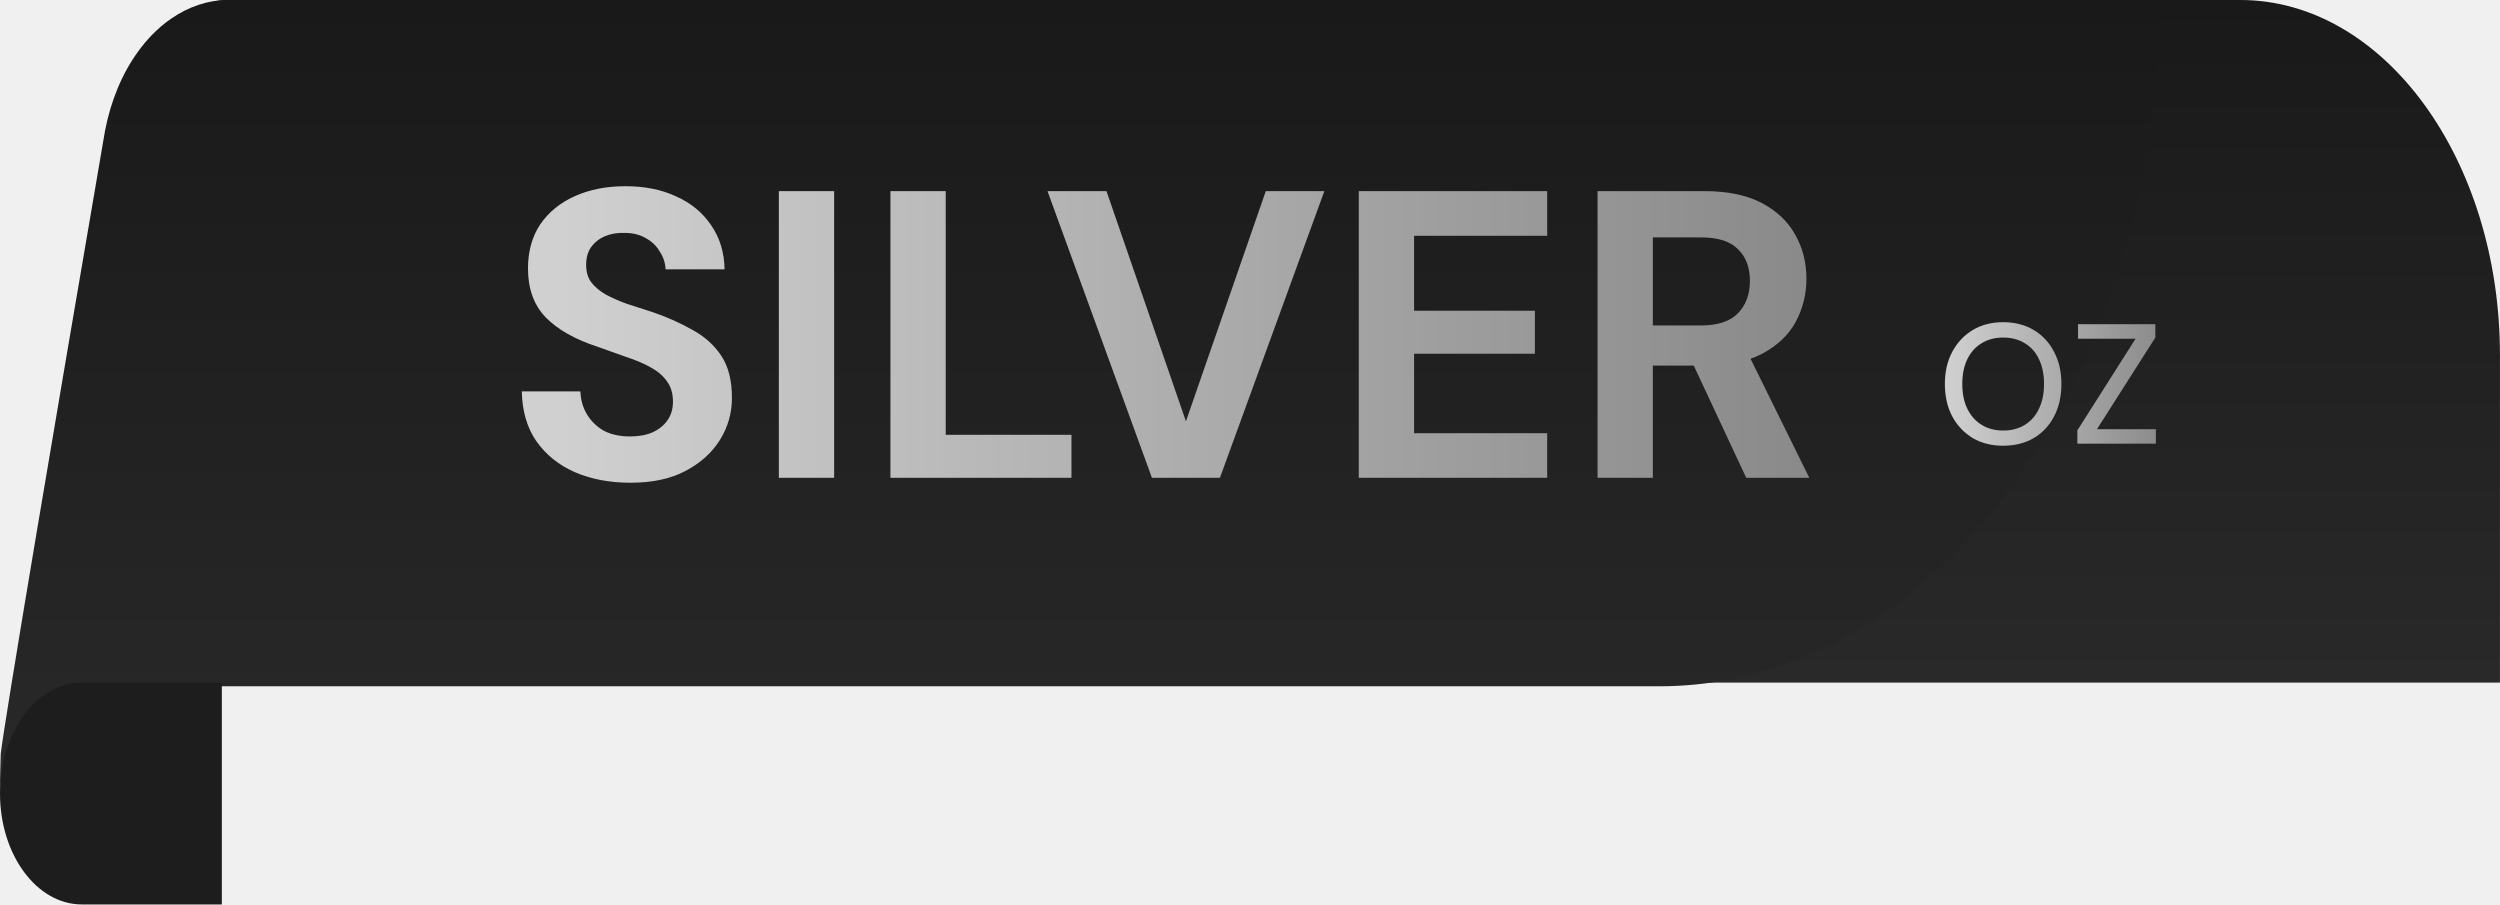
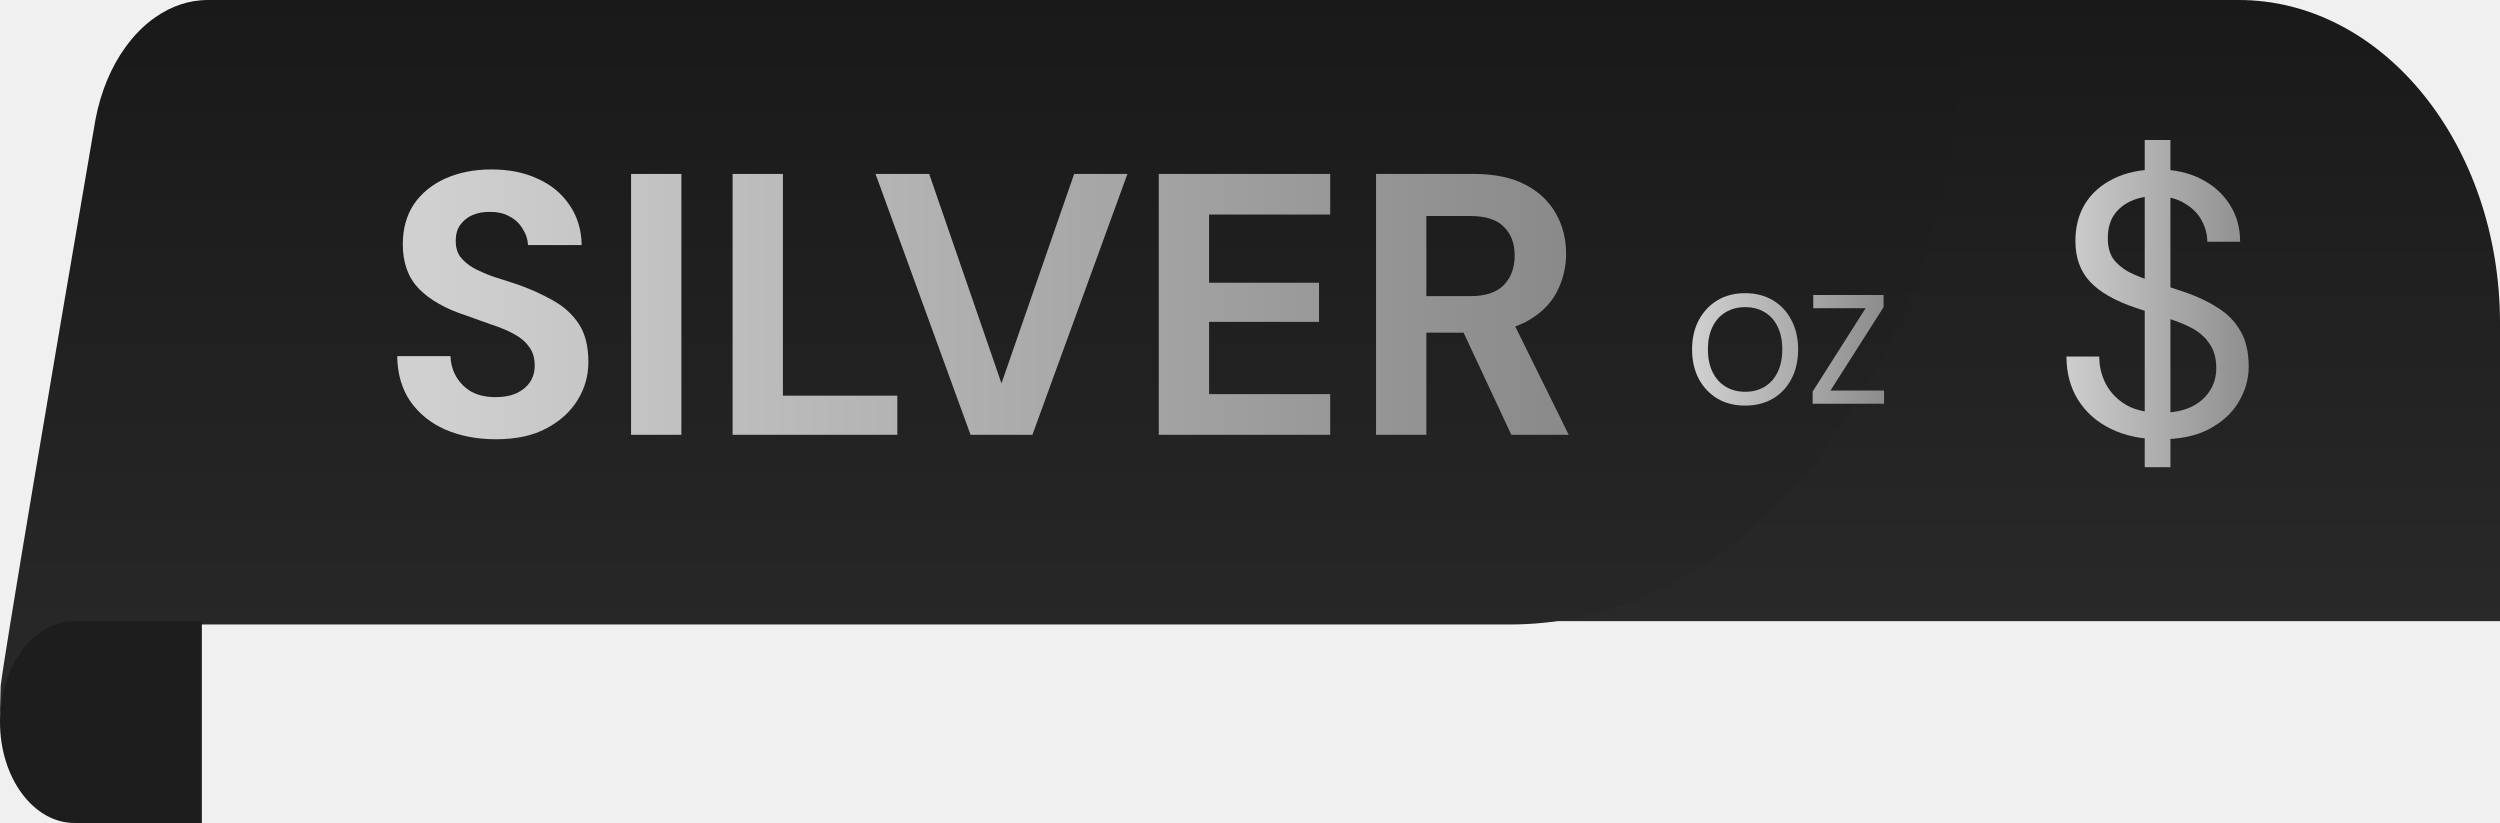
- <svg xmlns="http://www.w3.org/2000/svg" width="293" height="106" viewBox="0 0 293 106" fill="none">
-   <path d="M292.996 41.636V80H19V10.286C19 4.605 22.366 7.5221e-08 26.518 7.5221e-08H262.566C279.372 -0.001 292.996 18.64 292.996 41.636Z" fill="url(#paint0_linear_2001_56)" />
+ <svg xmlns="http://www.w3.org/2000/svg" width="322" height="106" viewBox="0 0 322 106" fill="none">
+   <path d="M322 41.636V80H19V10.286C19 4.605 22.722 7.5221e-08 27.314 7.5221e-08H288.349C306.934 -0.001 322 18.64 322 41.636Z" fill="url(#paint0_linear_2001_83)" />
  <path opacity="0.2" d="M240.009 34C238.045 37.735 235.68 41.226 232.96 44.399C222.748 56.411 207.665 64 190.839 64H11.012C11.012 63.973 11.02 63.927 11.02 63.873C11.109 63.284 11.527 61.244 12.175 58.298H29.33V34H240.009Z" fill="#232013" />
-   <path d="M252.997 0C252.997 0.679 252.988 1.358 252.978 2.024C252.969 2.805 252.941 3.573 252.913 4.343C252.894 4.83 252.876 5.304 252.848 5.778C252.783 7.123 252.69 8.455 252.568 9.775C252.531 10.158 252.503 10.555 252.456 10.94C252.437 11.145 252.419 11.35 252.4 11.543C252.353 11.991 252.307 12.414 252.251 12.848C252.195 13.374 252.13 13.899 252.055 14.412C251.981 15.014 251.897 15.616 251.803 16.218C251.71 16.871 251.607 17.526 251.496 18.165C251.384 18.818 251.271 19.458 251.15 20.099C251.029 20.74 250.908 21.38 250.777 22.021C250.246 24.57 249.631 27.068 248.932 29.515C248.755 30.117 248.578 30.719 248.392 31.309C247.563 33.999 246.631 36.625 245.597 39.161C245.42 39.61 245.234 40.058 245.047 40.494C244.674 41.378 244.283 42.249 243.892 43.107C243.687 43.543 243.482 43.965 243.286 44.388C243.081 44.812 242.867 45.234 242.662 45.657C242.615 45.747 242.569 45.85 242.513 45.939C242.167 46.618 241.822 47.297 241.459 47.963C241.431 48.014 241.394 48.066 241.366 48.129C240.965 48.859 240.555 49.589 240.136 50.307C240.089 50.384 240.052 50.448 240.006 50.524C239.773 50.921 239.54 51.319 239.298 51.702C238.599 52.868 237.863 54.008 237.099 55.11C236.083 56.584 235.04 58.005 233.95 59.376C233.568 59.863 233.176 60.337 232.784 60.797C232.635 60.978 232.477 61.156 232.328 61.335C232.291 61.386 232.253 61.424 232.216 61.477C231.955 61.771 231.694 62.066 231.433 62.361C230.865 63.001 230.287 63.63 229.691 64.244C229.104 64.846 228.508 65.448 227.902 66.024C227.296 66.614 226.681 67.178 226.057 67.728C225.433 68.279 224.798 68.804 224.155 69.329C223.885 69.546 223.605 69.778 223.326 69.982C223.279 70.021 223.242 70.047 223.196 70.085C222.87 70.341 222.544 70.585 222.218 70.828C221.892 71.071 221.566 71.314 221.23 71.545C220.904 71.776 220.569 72.006 220.233 72.237C219.926 72.442 219.609 72.647 219.292 72.864C219.236 72.89 219.19 72.928 219.134 72.953C218.146 73.594 217.149 74.196 216.134 74.734C215.854 74.888 215.574 75.041 215.294 75.182C215.191 75.233 215.089 75.285 214.986 75.348C214.669 75.502 214.343 75.668 214.026 75.822C212.945 76.36 211.846 76.847 210.727 77.282C205.564 79.332 200.113 80.433 194.484 80.433H9.645C6.98 80.433 4.567 81.919 2.823 84.314C1.956 85.506 1.248 86.928 0.764 88.491C0.326 89.888 0.065 91.411 0 93C0 91.488 0.028 89.989 0.084 88.491C0.084 88.452 0.093 88.388 0.093 88.312C0.186 87.479 0.624 84.597 1.304 80.435C4.388 61.374 12.3 15.374 12.3 15.374C12.991 11.749 14.351 8.559 16.177 6.049C16.68 5.357 17.211 4.717 17.78 4.127C18.488 3.397 19.243 2.744 20.035 2.205C22.076 0.784 24.359 0.001 26.763 0.001L252.997 0Z" fill="url(#paint1_linear_2001_56)" />
-   <path d="M73.88 56.576C71.448 56.576 69.272 56.16 67.352 55.328C65.464 54.496 63.96 53.28 62.84 51.68C61.752 50.08 61.192 48.144 61.16 45.872H68.024C68.056 46.864 68.312 47.76 68.792 48.56C69.272 49.36 69.928 50 70.76 50.48C71.624 50.928 72.648 51.152 73.832 51.152C74.856 51.152 75.736 50.992 76.472 50.672C77.24 50.32 77.832 49.84 78.248 49.232C78.664 48.624 78.872 47.904 78.872 47.072C78.872 46.112 78.632 45.312 78.152 44.672C77.704 44.032 77.064 43.488 76.232 43.04C75.432 42.592 74.488 42.192 73.4 41.84C72.344 41.456 71.224 41.056 70.04 40.64C67.384 39.776 65.352 38.624 63.944 37.184C62.568 35.744 61.88 33.84 61.88 31.472C61.88 29.456 62.36 27.728 63.32 26.288C64.312 24.848 65.672 23.744 67.4 22.976C69.128 22.208 71.096 21.824 73.304 21.824C75.576 21.824 77.56 22.224 79.256 23.024C80.984 23.792 82.344 24.912 83.336 26.384C84.36 27.856 84.888 29.584 84.92 31.568H78.008C77.976 30.832 77.752 30.144 77.336 29.504C76.952 28.832 76.408 28.304 75.704 27.92C75 27.504 74.168 27.296 73.208 27.296C72.376 27.264 71.608 27.392 70.904 27.68C70.232 27.968 69.688 28.4 69.272 28.976C68.888 29.52 68.696 30.208 68.696 31.04C68.696 31.84 68.888 32.512 69.272 33.056C69.688 33.6 70.248 34.08 70.952 34.496C71.656 34.88 72.488 35.248 73.448 35.6C74.408 35.92 75.448 36.256 76.568 36.608C78.232 37.184 79.768 37.872 81.176 38.672C82.584 39.44 83.704 40.448 84.536 41.696C85.368 42.944 85.784 44.592 85.784 46.64C85.784 48.4 85.32 50.032 84.392 51.536C83.464 53.04 82.12 54.256 80.36 55.184C78.632 56.112 76.472 56.576 73.88 56.576ZM91.281 56V22.4H97.761V56H91.281ZM104.359 56V22.4H110.839V50.96H125.575V56H104.359ZM135.007 56L122.767 22.4H129.679L138.991 49.376L148.351 22.4H155.215L142.975 56H135.007ZM159.25 56V22.4H181.33V27.632H165.73V36.416H179.89V41.456H165.73V50.768H181.33V56H159.25ZM187.234 56V22.4H199.762C202.482 22.4 204.722 22.864 206.482 23.792C208.242 24.72 209.554 25.968 210.418 27.536C211.282 29.072 211.714 30.784 211.714 32.672C211.714 34.464 211.298 36.144 210.466 37.712C209.634 39.248 208.322 40.496 206.53 41.456C204.77 42.384 202.498 42.848 199.714 42.848H193.714V56H187.234ZM204.658 56L197.746 41.216H204.754L212.05 56H204.658ZM193.714 38.144H199.378C201.33 38.144 202.77 37.664 203.698 36.704C204.626 35.744 205.09 34.48 205.09 32.912C205.09 31.344 204.626 30.112 203.698 29.216C202.802 28.288 201.362 27.824 199.378 27.824H193.714V38.144Z" fill="url(#paint2_linear_2001_56)" />
-   <path d="M234.76 52.24C233.413 52.24 232.227 51.94 231.2 51.34C230.187 50.727 229.387 49.88 228.8 48.8C228.227 47.707 227.94 46.44 227.94 45C227.94 43.573 228.227 42.32 228.8 41.24C229.387 40.147 230.187 39.293 231.2 38.68C232.227 38.067 233.413 37.76 234.76 37.76C236.133 37.76 237.333 38.067 238.36 38.68C239.387 39.293 240.18 40.147 240.74 41.24C241.313 42.32 241.6 43.573 241.6 45C241.6 46.44 241.313 47.707 240.74 48.8C240.18 49.88 239.387 50.727 238.36 51.34C237.333 51.94 236.133 52.24 234.76 52.24ZM234.78 50.46C235.74 50.46 236.58 50.24 237.3 49.8C238.02 49.36 238.573 48.733 238.96 47.92C239.36 47.107 239.56 46.133 239.56 45C239.56 43.867 239.36 42.893 238.96 42.08C238.573 41.267 238.02 40.647 237.3 40.22C236.58 39.78 235.74 39.56 234.78 39.56C233.82 39.56 232.98 39.78 232.26 40.22C231.54 40.647 230.98 41.267 230.58 42.08C230.18 42.893 229.98 43.867 229.98 45C229.98 46.133 230.18 47.107 230.58 47.92C230.98 48.733 231.54 49.36 232.26 49.8C232.98 50.24 233.82 50.46 234.78 50.46ZM243.467 52V50.44L250.287 39.7H243.547V38H252.607V39.56L245.767 50.3H252.667V52H243.467Z" fill="url(#paint3_linear_2001_56)" />
+   <path d="M252.997 0C252.997 0.679 252.988 1.358 252.978 2.024C252.969 2.805 252.941 3.573 252.913 4.343C252.894 4.83 252.876 5.304 252.848 5.778C252.783 7.123 252.69 8.455 252.568 9.775C252.531 10.158 252.503 10.555 252.456 10.94C252.437 11.145 252.419 11.35 252.4 11.543C252.353 11.991 252.307 12.414 252.251 12.848C252.195 13.374 252.13 13.899 252.055 14.412C251.981 15.014 251.897 15.616 251.803 16.218C251.71 16.871 251.607 17.526 251.496 18.165C251.384 18.818 251.271 19.458 251.15 20.099C251.029 20.74 250.908 21.38 250.777 22.021C250.246 24.57 249.631 27.068 248.932 29.515C248.755 30.117 248.578 30.719 248.392 31.309C247.563 33.999 246.631 36.625 245.597 39.161C245.42 39.61 245.234 40.058 245.047 40.494C244.674 41.378 244.283 42.249 243.892 43.107C243.687 43.543 243.482 43.965 243.286 44.388C243.081 44.812 242.867 45.234 242.662 45.657C242.615 45.747 242.569 45.85 242.513 45.939C242.167 46.618 241.822 47.297 241.459 47.963C241.431 48.014 241.394 48.066 241.366 48.129C240.965 48.859 240.555 49.589 240.136 50.307C240.089 50.384 240.052 50.448 240.006 50.524C239.773 50.921 239.54 51.319 239.298 51.702C238.599 52.868 237.863 54.008 237.099 55.11C236.083 56.584 235.04 58.005 233.95 59.376C233.568 59.863 233.176 60.337 232.784 60.797C232.635 60.978 232.477 61.156 232.328 61.335C232.291 61.386 232.253 61.424 232.216 61.477C231.955 61.771 231.694 62.066 231.433 62.361C230.865 63.001 230.287 63.63 229.691 64.244C229.104 64.846 228.508 65.448 227.902 66.024C227.296 66.614 226.681 67.178 226.057 67.728C225.433 68.279 224.798 68.804 224.155 69.329C223.885 69.546 223.605 69.778 223.326 69.982C223.279 70.021 223.242 70.047 223.196 70.085C222.87 70.341 222.544 70.585 222.218 70.828C221.892 71.071 221.566 71.314 221.23 71.545C220.904 71.776 220.569 72.006 220.233 72.237C219.926 72.442 219.609 72.647 219.292 72.864C219.236 72.89 219.19 72.928 219.134 72.953C218.146 73.594 217.149 74.196 216.134 74.734C215.854 74.888 215.574 75.041 215.294 75.182C215.191 75.233 215.089 75.285 214.986 75.348C214.669 75.502 214.343 75.668 214.026 75.822C212.945 76.36 211.846 76.847 210.727 77.282C205.564 79.332 200.113 80.433 194.484 80.433H9.645C6.98 80.433 4.567 81.919 2.823 84.314C1.956 85.506 1.248 86.928 0.764 88.491C0.326 89.888 0.065 91.411 0 93C0 91.488 0.028 89.989 0.084 88.491C0.084 88.452 0.093 88.388 0.093 88.312C0.186 87.479 0.624 84.597 1.304 80.435C4.388 61.374 12.3 15.374 12.3 15.374C12.991 11.749 14.351 8.559 16.177 6.049C16.68 5.357 17.211 4.717 17.78 4.127C18.488 3.397 19.243 2.744 20.035 2.205C22.076 0.784 24.359 0.001 26.763 0.001L252.997 0Z" fill="url(#paint1_linear_2001_83)" />
+   <path d="M276.24 60.176V18.032H279.552V60.176H276.24ZM278.304 56.576C275.84 56.576 273.696 56.128 271.872 55.232C270.048 54.336 268.64 53.088 267.648 51.488C266.656 49.888 266.16 48.032 266.16 45.92H270.384C270.384 47.232 270.688 48.448 271.296 49.568C271.904 50.656 272.784 51.536 273.936 52.208C275.12 52.848 276.576 53.168 278.304 53.168C279.808 53.168 281.088 52.928 282.144 52.448C283.232 51.936 284.048 51.248 284.592 50.384C285.168 49.52 285.456 48.544 285.456 47.456C285.456 46.144 285.168 45.088 284.592 44.288C284.048 43.456 283.296 42.784 282.336 42.272C281.376 41.76 280.256 41.312 278.976 40.928C277.728 40.512 276.416 40.08 275.04 39.632C272.384 38.736 270.432 37.616 269.184 36.272C267.936 34.928 267.312 33.184 267.312 31.04C267.312 29.216 267.728 27.616 268.56 26.24C269.424 24.864 270.64 23.792 272.208 23.024C273.808 22.224 275.696 21.824 277.872 21.824C280.016 21.824 281.872 22.224 283.44 23.024C285.04 23.824 286.288 24.928 287.184 26.336C288.08 27.712 288.528 29.312 288.528 31.136H284.304C284.304 30.208 284.064 29.296 283.584 28.4C283.104 27.504 282.368 26.768 281.376 26.192C280.416 25.584 279.2 25.28 277.728 25.28C276.512 25.248 275.424 25.456 274.464 25.904C273.536 26.32 272.8 26.928 272.256 27.728C271.744 28.528 271.488 29.504 271.488 30.656C271.488 31.744 271.712 32.624 272.16 33.296C272.64 33.968 273.312 34.544 274.176 35.024C275.072 35.472 276.112 35.888 277.296 36.272C278.48 36.656 279.792 37.088 281.232 37.568C282.864 38.112 284.304 38.784 285.552 39.584C286.832 40.352 287.824 41.344 288.528 42.56C289.264 43.776 289.632 45.328 289.632 47.216C289.632 48.816 289.2 50.336 288.336 51.776C287.504 53.184 286.256 54.336 284.592 55.232C282.928 56.128 280.832 56.576 278.304 56.576Z" fill="url(#paint2_linear_2001_83)" />
+   <path d="M63.88 56.576C61.448 56.576 59.272 56.16 57.352 55.328C55.464 54.496 53.96 53.28 52.84 51.68C51.752 50.08 51.192 48.144 51.16 45.872H58.024C58.056 46.864 58.312 47.76 58.792 48.56C59.272 49.36 59.928 50 60.76 50.48C61.624 50.928 62.648 51.152 63.832 51.152C64.856 51.152 65.736 50.992 66.472 50.672C67.24 50.32 67.832 49.84 68.248 49.232C68.664 48.624 68.872 47.904 68.872 47.072C68.872 46.112 68.632 45.312 68.152 44.672C67.704 44.032 67.064 43.488 66.232 43.04C65.432 42.592 64.488 42.192 63.4 41.84C62.344 41.456 61.224 41.056 60.04 40.64C57.384 39.776 55.352 38.624 53.944 37.184C52.568 35.744 51.88 33.84 51.88 31.472C51.88 29.456 52.36 27.728 53.32 26.288C54.312 24.848 55.672 23.744 57.4 22.976C59.128 22.208 61.096 21.824 63.304 21.824C65.576 21.824 67.56 22.224 69.256 23.024C70.984 23.792 72.344 24.912 73.336 26.384C74.36 27.856 74.888 29.584 74.92 31.568H68.008C67.976 30.832 67.752 30.144 67.336 29.504C66.952 28.832 66.408 28.304 65.704 27.92C65 27.504 64.168 27.296 63.208 27.296C62.376 27.264 61.608 27.392 60.904 27.68C60.232 27.968 59.688 28.4 59.272 28.976C58.888 29.52 58.696 30.208 58.696 31.04C58.696 31.84 58.888 32.512 59.272 33.056C59.688 33.6 60.248 34.08 60.952 34.496C61.656 34.88 62.488 35.248 63.448 35.6C64.408 35.92 65.448 36.256 66.568 36.608C68.232 37.184 69.768 37.872 71.176 38.672C72.584 39.44 73.704 40.448 74.536 41.696C75.368 42.944 75.784 44.592 75.784 46.64C75.784 48.4 75.32 50.032 74.392 51.536C73.464 53.04 72.12 54.256 70.36 55.184C68.632 56.112 66.472 56.576 63.88 56.576ZM81.281 56V22.4H87.761V56H81.281ZM94.359 56V22.4H100.839V50.96H115.575V56H94.359ZM125.007 56L112.767 22.4H119.679L128.991 49.376L138.351 22.4H145.215L132.975 56H125.007ZM149.25 56V22.4H171.33V27.632H155.73V36.416H169.89V41.456H155.73V50.768H171.33V56H149.25ZM177.234 56V22.4H189.762C192.482 22.4 194.722 22.864 196.482 23.792C198.242 24.72 199.554 25.968 200.418 27.536C201.282 29.072 201.714 30.784 201.714 32.672C201.714 34.464 201.298 36.144 200.466 37.712C199.634 39.248 198.322 40.496 196.53 41.456C194.77 42.384 192.498 42.848 189.714 42.848H183.714V56H177.234ZM194.658 56L187.746 41.216H194.754L202.05 56H194.658ZM183.714 38.144H189.378C191.33 38.144 192.77 37.664 193.698 36.704C194.626 35.744 195.09 34.48 195.09 32.912C195.09 31.344 194.626 30.112 193.698 29.216C192.802 28.288 191.362 27.824 189.378 27.824H183.714V38.144Z" fill="url(#paint3_linear_2001_83)" />
+   <path d="M224.76 52.24C223.413 52.24 222.227 51.94 221.2 51.34C220.187 50.727 219.387 49.88 218.8 48.8C218.227 47.707 217.94 46.44 217.94 45C217.94 43.573 218.227 42.32 218.8 41.24C219.387 40.147 220.187 39.293 221.2 38.68C222.227 38.067 223.413 37.76 224.76 37.76C226.133 37.76 227.333 38.067 228.36 38.68C229.387 39.293 230.18 40.147 230.74 41.24C231.313 42.32 231.6 43.573 231.6 45C231.6 46.44 231.313 47.707 230.74 48.8C230.18 49.88 229.387 50.727 228.36 51.34C227.333 51.94 226.133 52.24 224.76 52.24ZM224.78 50.46C225.74 50.46 226.58 50.24 227.3 49.8C228.02 49.36 228.573 48.733 228.96 47.92C229.36 47.107 229.56 46.133 229.56 45C229.56 43.867 229.36 42.893 228.96 42.08C228.573 41.267 228.02 40.647 227.3 40.22C226.58 39.78 225.74 39.56 224.78 39.56C223.82 39.56 222.98 39.78 222.26 40.22C221.54 40.647 220.98 41.267 220.58 42.08C220.18 42.893 219.98 43.867 219.98 45C219.98 46.133 220.18 47.107 220.58 47.92C220.98 48.733 221.54 49.36 222.26 49.8C222.98 50.24 223.82 50.46 224.78 50.46ZM233.467 52V50.44L240.287 39.7H233.547V38H242.607V39.56L235.767 50.3H242.667V52H233.467Z" fill="url(#paint4_linear_2001_83)" />
  <g opacity="0.4">
    <path d="M216.121 54.361C217.137 53.96 218.134 53.522 219.121 53.066C218.133 53.532 217.136 53.97 216.121 54.361Z" fill="#1F1E21" />
  </g>
-   <g clip-path="url(#clip0_2001_56)">
+   <g clip-path="url(#clip0_2001_83)">
    <path d="M59 80V106H9.594C4.297 106 0 100.175 0 92.994C0 89.403 1.074 86.164 2.816 83.804C4.547 81.457 6.946 80 9.595 80H59Z" fill="#1E1D1D" />
  </g>
  <defs>
-     <linearGradient id="paint0_linear_2001_56" x1="155.998" y1="0" x2="155.998" y2="80" gradientUnits="userSpaceOnUse">
+     <linearGradient id="paint0_linear_2001_83" x1="170.5" y1="0" x2="170.5" y2="80" gradientUnits="userSpaceOnUse">
      <stop stop-color="#191919" />
      <stop offset="1" stop-color="#292929" />
    </linearGradient>
-     <linearGradient id="paint1_linear_2001_56" x1="126.498" y1="0" x2="126.498" y2="93" gradientUnits="userSpaceOnUse">
+     <linearGradient id="paint1_linear_2001_83" x1="126.498" y1="0" x2="126.498" y2="93" gradientUnits="userSpaceOnUse">
      <stop stop-color="#191919" />
      <stop offset="1" stop-color="#292929" />
    </linearGradient>
-     <linearGradient id="paint2_linear_2001_56" x1="65.686" y1="40.492" x2="211.1" y2="40.492" gradientUnits="userSpaceOnUse">
+     <linearGradient id="paint2_linear_2001_83" x1="265.2" y1="40.492" x2="291.3" y2="40.492" gradientUnits="userSpaceOnUse">
      <stop stop-color="#D0D0D0" />
      <stop offset="1" stop-color="#8A8A8A" />
    </linearGradient>
-     <linearGradient id="paint3_linear_2001_56" x1="228.157" y1="45.206" x2="253.325" y2="45.206" gradientUnits="userSpaceOnUse">
+     <linearGradient id="paint3_linear_2001_83" x1="55.686" y1="40.492" x2="201.1" y2="40.492" gradientUnits="userSpaceOnUse">
      <stop stop-color="#D0D0D0" />
      <stop offset="1" stop-color="#8A8A8A" />
    </linearGradient>
-     <clipPath id="clip0_2001_56">
+     <linearGradient id="paint4_linear_2001_83" x1="218.157" y1="45.206" x2="243.325" y2="45.206" gradientUnits="userSpaceOnUse">
+       <stop stop-color="#D0D0D0" />
+       <stop offset="1" stop-color="#8A8A8A" />
+     </linearGradient>
+     <clipPath id="clip0_2001_83">
      <rect width="26" height="26" fill="white" transform="translate(0 80)" />
    </clipPath>
  </defs>
</svg>
